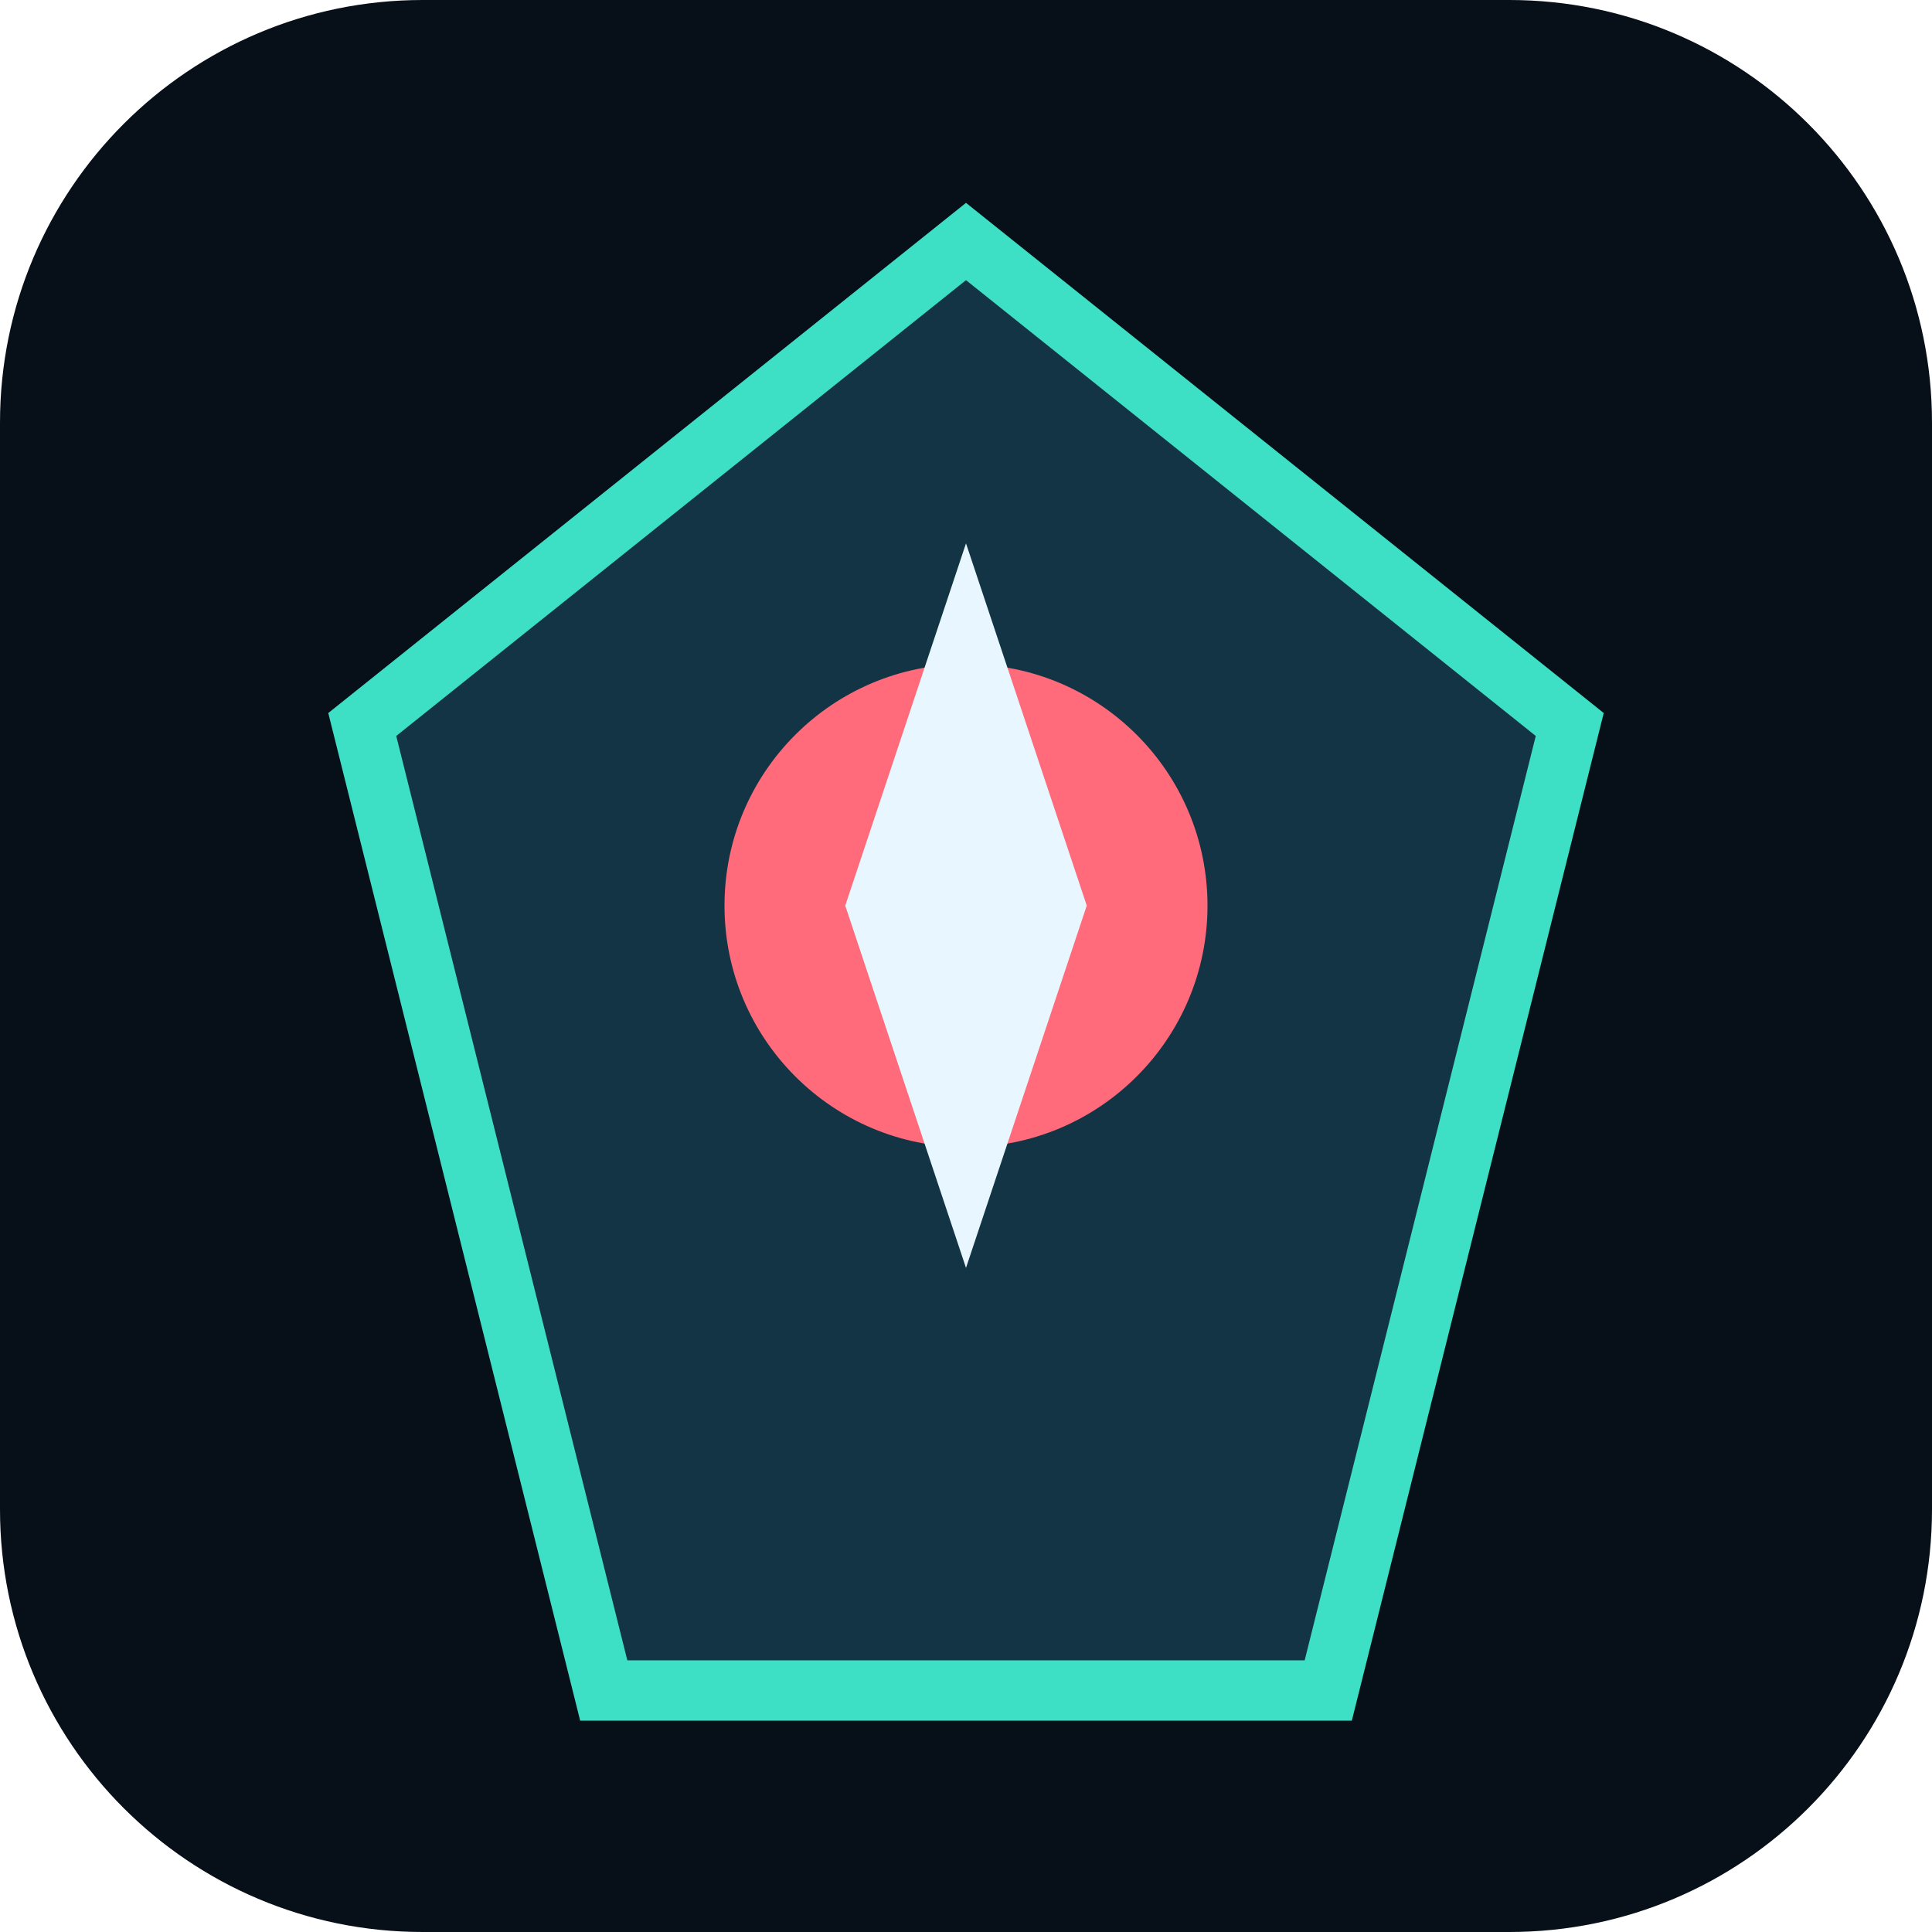
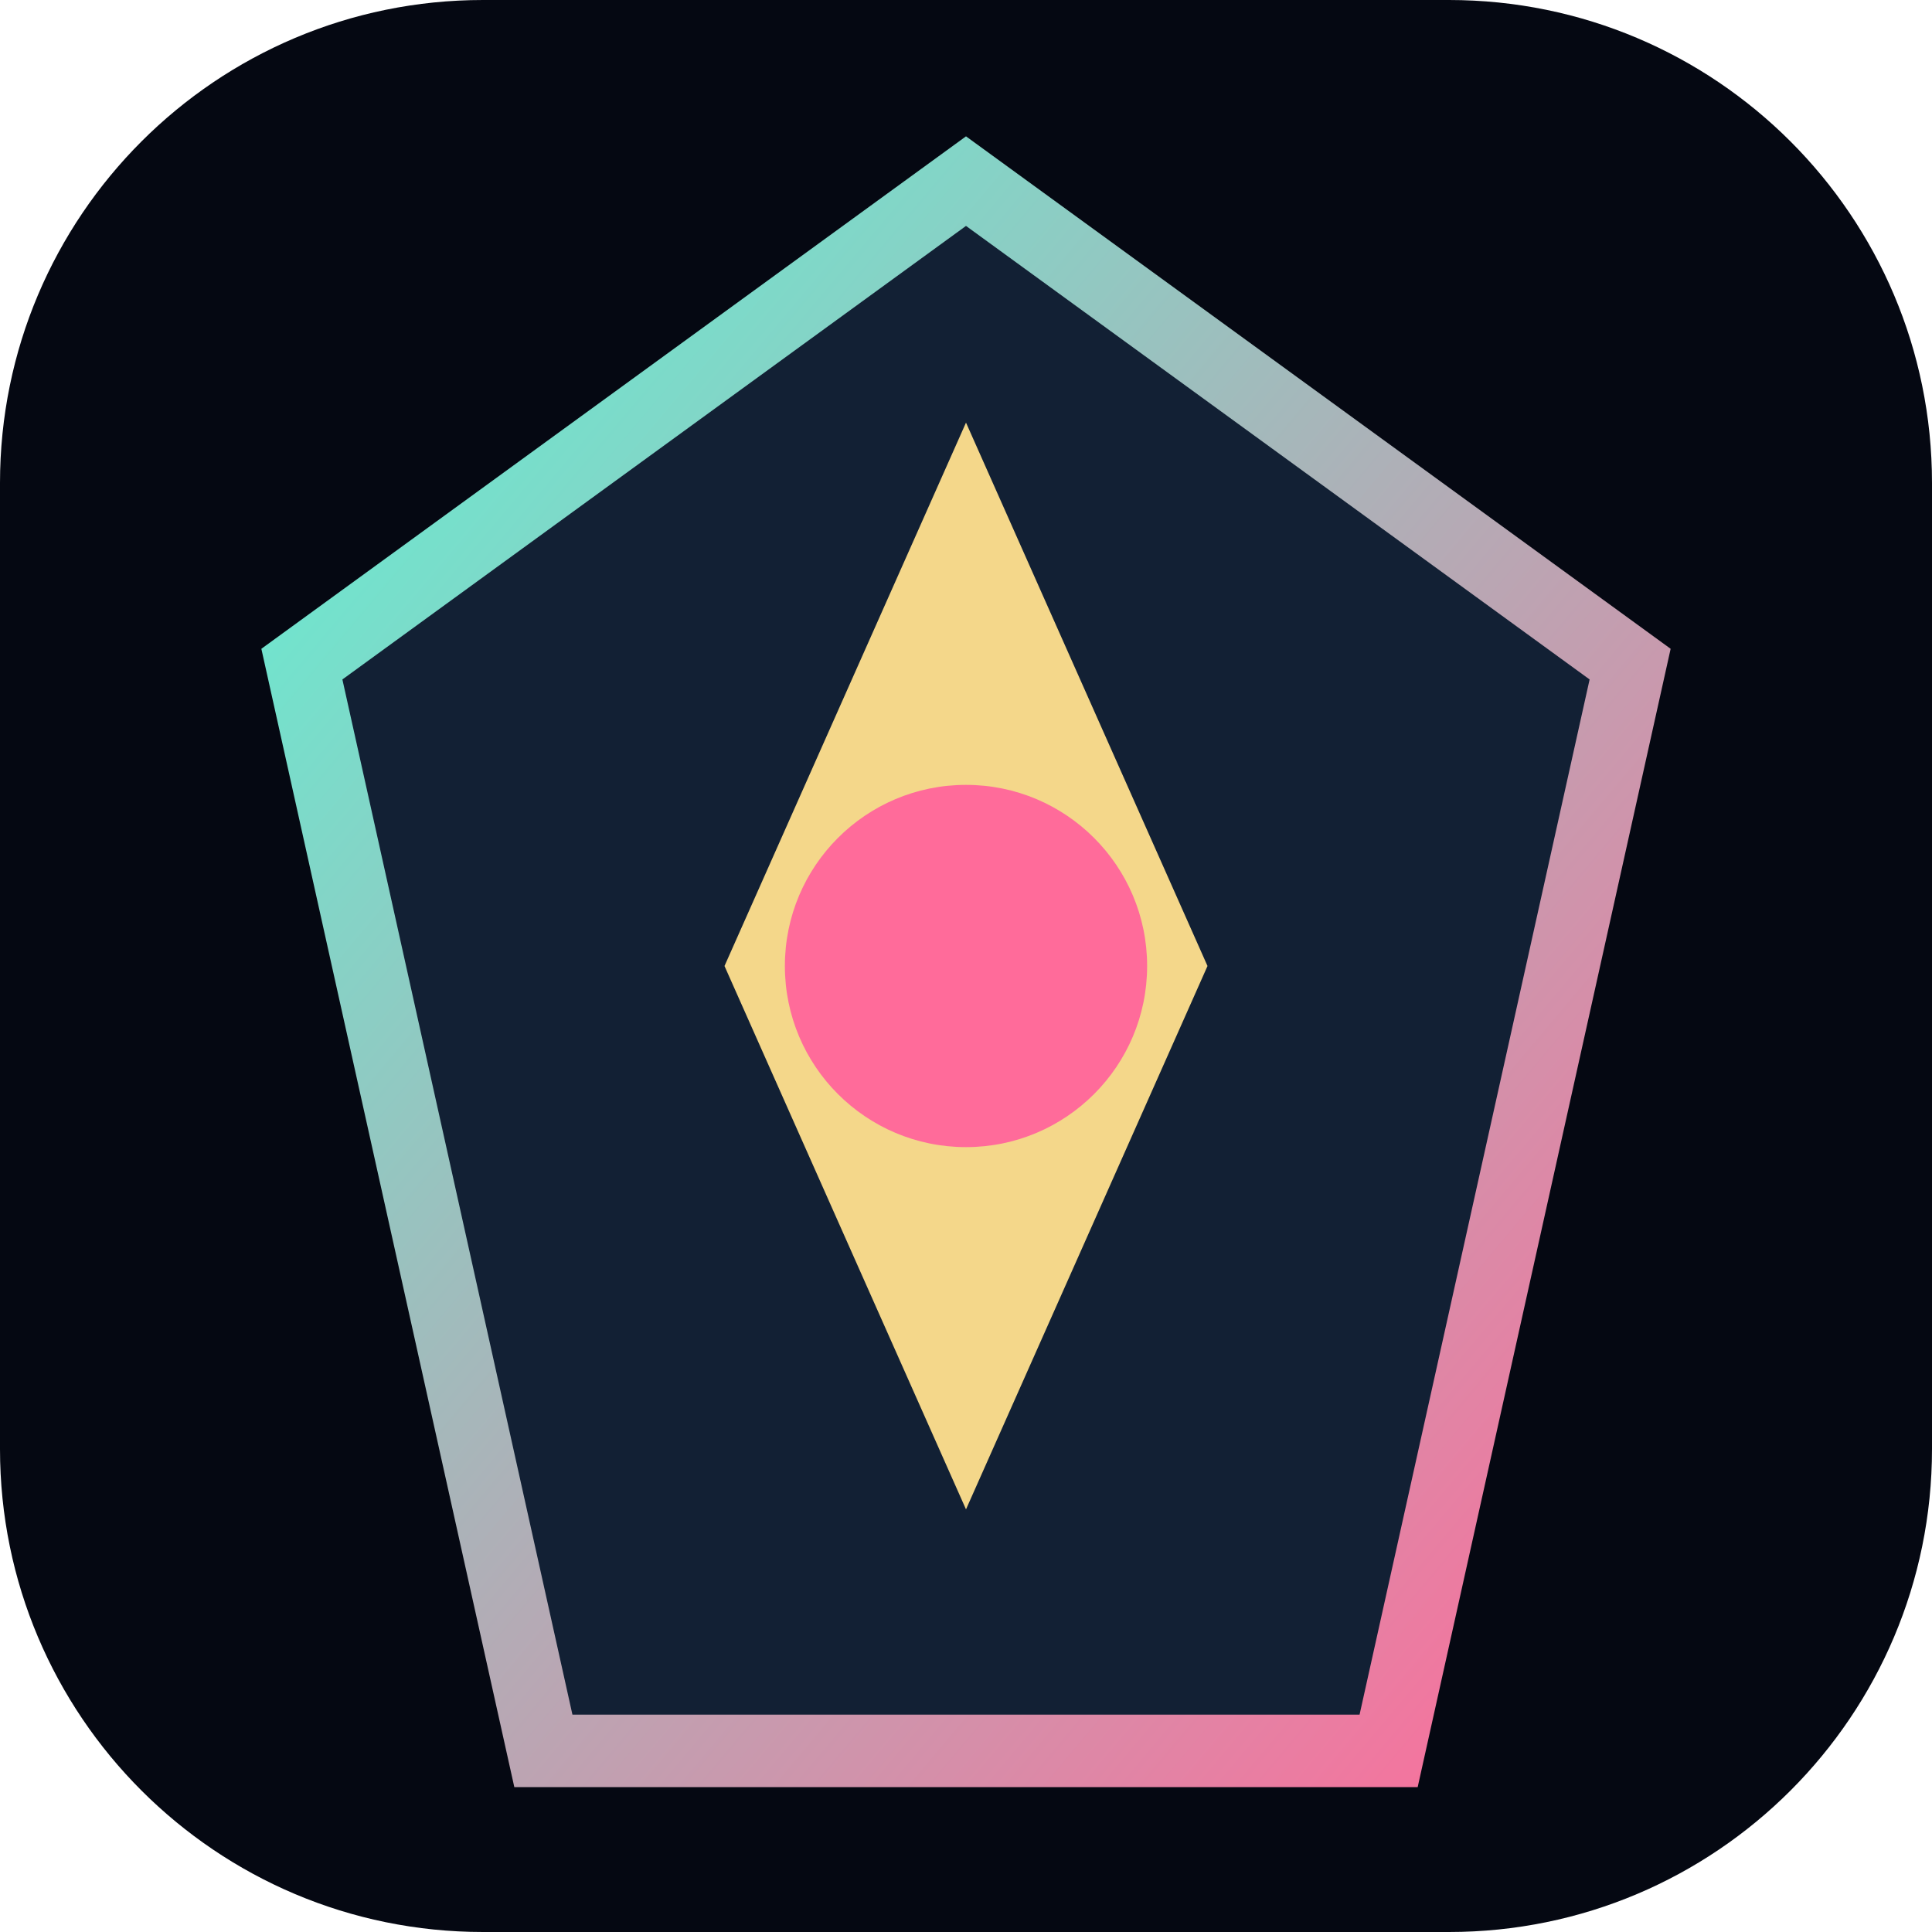
<svg xmlns="http://www.w3.org/2000/svg" viewBox="0 0 64 64">
-   <rect width="64" height="64" rx="14" fill="#071018" />
-   <path d="M32 8 L52 24 L44 56 L20 56 L12 24 Z" fill="#123445" stroke="#3ee0c5" stroke-width="2" />
-   <circle cx="32" cy="30" r="8" fill="#ff6b7a" />
-   <path d="M32 18 L36 30 L32 42 L28 30 Z" fill="#e8f7ff" />
+   <defs>
+     <linearGradient id="g" x1="0" y1="0" x2="1" y2="1">
+       <stop offset="0" stop-color="#5cf6d5" />
+       <stop offset="1" stop-color="#ff6b9a" />
+     </linearGradient>
+   </defs>
+   <rect width="64" height="64" rx="16" fill="#050812" />
+   <path d="M32 6 L54 22 L46 58 L18 58 L10 22 Z" fill="#122034" stroke="url(#g)" stroke-width="2.4" />
+   <path d="M32 14 L40 32 L32 50 L24 32 Z" fill="#f4d78a" />
+   <circle cx="32" cy="32" r="6" fill="#ff6b9a" />
</svg>
